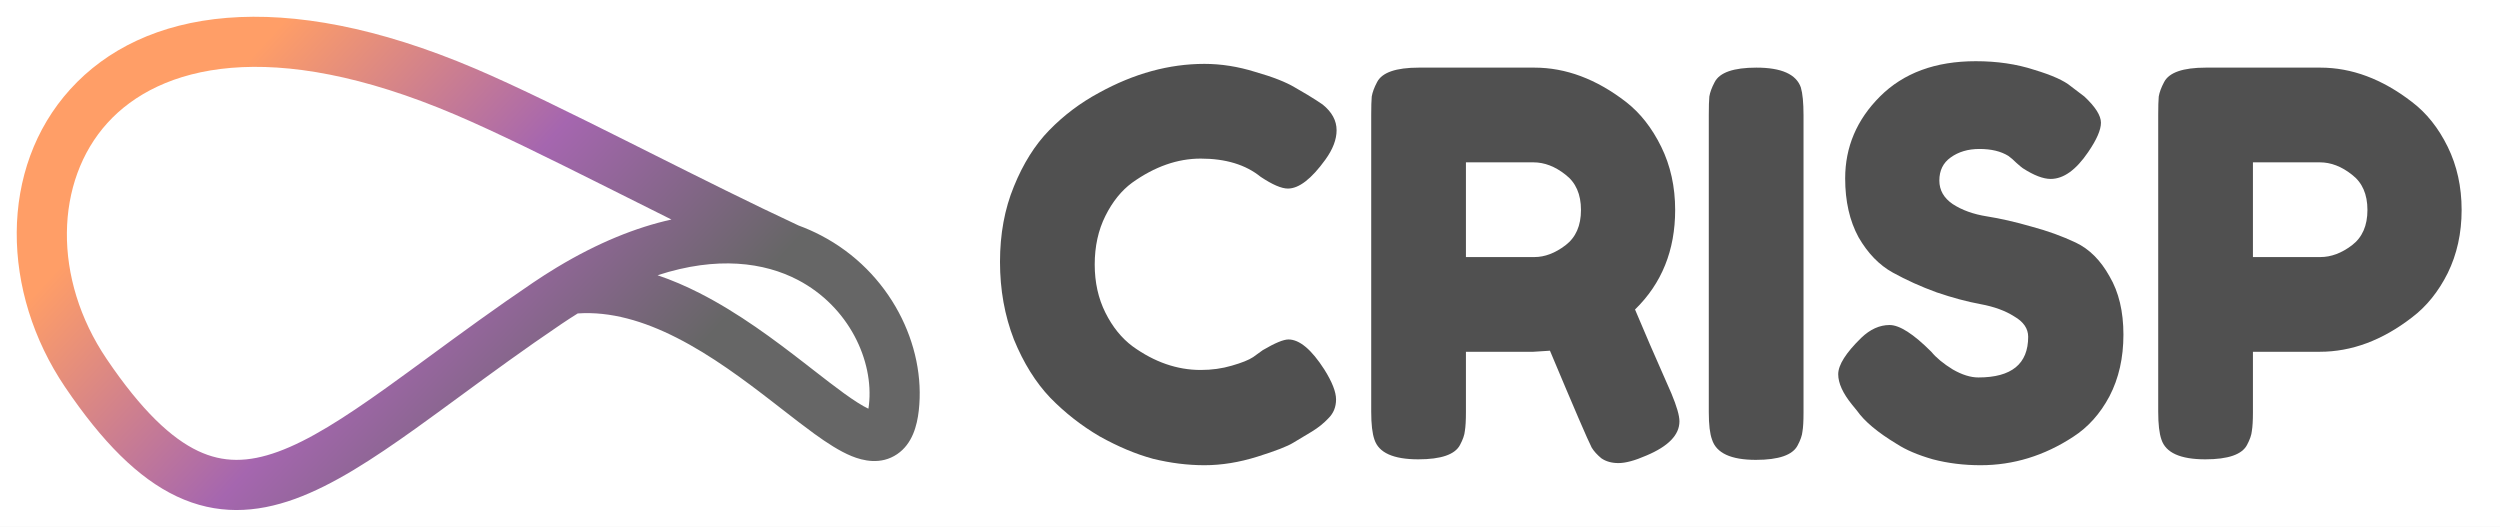
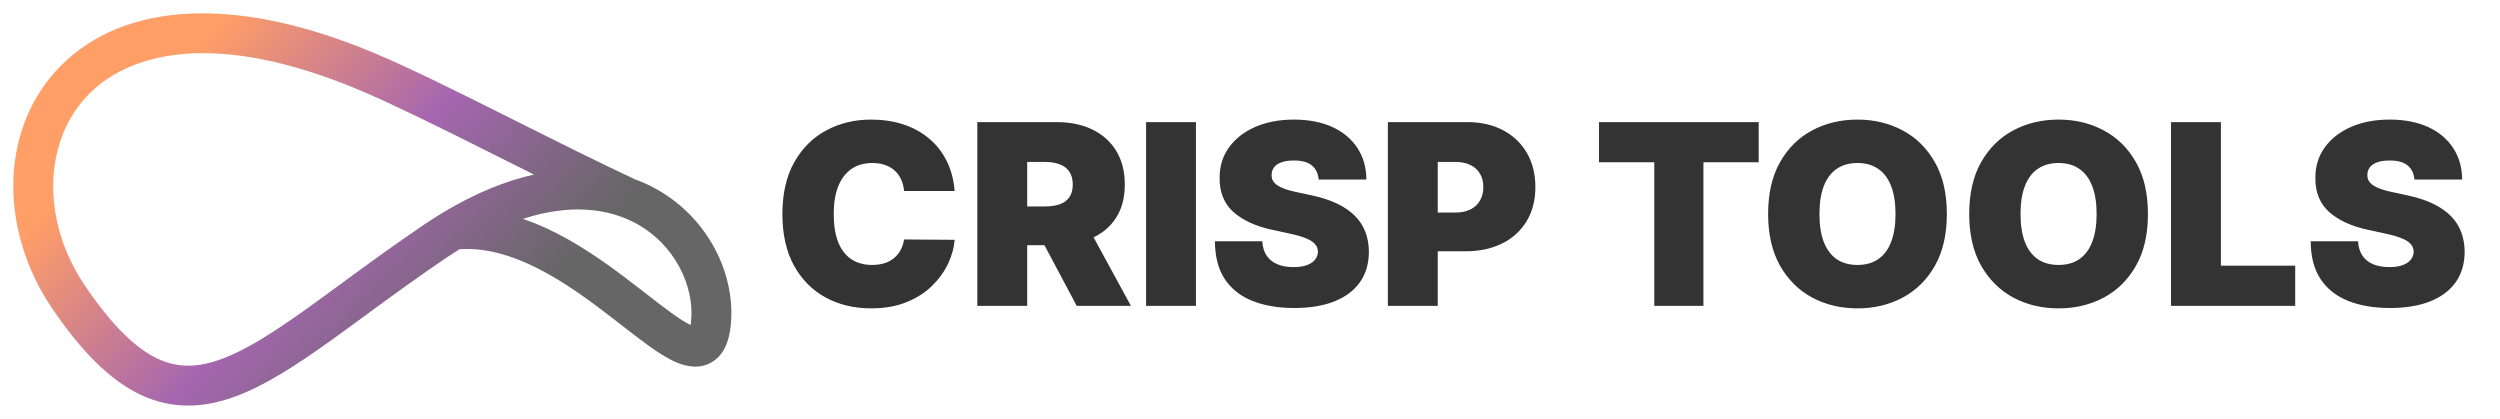
- <svg xmlns="http://www.w3.org/2000/svg" width="299" height="63" viewBox="0 0 299 63" fill="none">
-   <rect width="299" height="63" fill="white" />
-   <path d="M292.747 17.56C293.856 19.821 294.411 22.339 294.411 25.112C294.411 27.885 293.856 30.403 292.747 32.664C291.637 34.883 290.208 36.653 288.458 37.976C284.917 40.707 281.248 42.072 277.451 42.072H269.451V49.304C269.451 50.285 269.408 51.032 269.322 51.544C269.28 52.013 269.088 52.568 268.747 53.208C268.149 54.36 266.485 54.936 263.755 54.936C260.768 54.936 259.019 54.147 258.507 52.568C258.251 51.843 258.122 50.733 258.122 49.24V13.72C258.122 12.739 258.144 12.013 258.186 11.544C258.272 11.032 258.485 10.456 258.827 9.816C259.424 8.664 261.088 8.088 263.818 8.088H277.514C281.269 8.088 284.917 9.453 288.458 12.184C290.208 13.507 291.637 15.299 292.747 17.56ZM277.514 30.744C278.794 30.744 280.053 30.275 281.29 29.336C282.528 28.397 283.146 26.989 283.146 25.112C283.146 23.235 282.528 21.827 281.29 20.888C280.053 19.907 278.773 19.416 277.451 19.416H269.451V30.744H277.514Z" fill="#505050" />
-   <path d="M221.514 48.408C220.405 47.043 219.85 45.827 219.85 44.76C219.85 43.651 220.767 42.2 222.602 40.408C223.669 39.384 224.799 38.872 225.994 38.872C227.189 38.872 228.853 39.939 230.986 42.072C231.583 42.797 232.437 43.501 233.546 44.184C234.655 44.824 235.679 45.144 236.618 45.144C240.586 45.144 242.57 43.523 242.57 40.28C242.57 39.299 242.015 38.488 240.906 37.848C239.839 37.165 238.495 36.675 236.874 36.376C235.253 36.077 233.503 35.608 231.626 34.968C229.749 34.285 227.999 33.496 226.378 32.6C224.757 31.704 223.391 30.296 222.282 28.376C221.215 26.413 220.682 24.067 220.682 21.336C220.682 17.581 222.069 14.317 224.842 11.544C227.658 8.728 231.477 7.32 236.298 7.32C238.858 7.32 241.183 7.661 243.274 8.344C245.407 8.984 246.879 9.645 247.69 10.328L249.29 11.544C250.613 12.781 251.274 13.827 251.274 14.68C251.274 15.533 250.762 16.707 249.738 18.2C248.287 20.333 246.794 21.4 245.258 21.4C244.362 21.4 243.253 20.973 241.93 20.12C241.802 20.035 241.546 19.821 241.162 19.48C240.821 19.139 240.501 18.861 240.202 18.648C239.306 18.093 238.154 17.816 236.746 17.816C235.381 17.816 234.229 18.157 233.29 18.84C232.394 19.48 231.946 20.397 231.946 21.592C231.946 22.744 232.479 23.683 233.546 24.408C234.655 25.133 236.021 25.624 237.642 25.88C239.263 26.136 241.034 26.541 242.954 27.096C244.874 27.608 246.645 28.248 248.266 29.016C249.887 29.784 251.231 31.128 252.298 33.048C253.407 34.925 253.962 37.251 253.962 40.024C253.962 42.797 253.407 45.251 252.298 47.384C251.189 49.475 249.738 51.096 247.946 52.248C244.49 54.509 240.799 55.64 236.874 55.64C234.869 55.64 232.97 55.405 231.178 54.936C229.386 54.424 227.935 53.805 226.826 53.08C224.565 51.715 222.986 50.392 222.09 49.112L221.514 48.408Z" fill="#505050" />
-   <path d="M204.372 13.72C204.372 12.739 204.394 12.013 204.437 11.544C204.522 11.032 204.735 10.456 205.076 9.816C205.674 8.664 207.338 8.088 210.068 8.088C213.055 8.088 214.826 8.877 215.381 10.456C215.594 11.181 215.701 12.291 215.701 13.784V49.368C215.701 50.392 215.658 51.139 215.573 51.608C215.53 52.077 215.338 52.632 214.996 53.272C214.399 54.424 212.735 55 210.005 55C207.018 55 205.269 54.189 204.757 52.568C204.501 51.885 204.372 50.797 204.372 49.304V13.72Z" fill="#505050" />
-   <path d="M199.902 47.064C200.542 48.6 200.861 49.709 200.861 50.392C200.861 52.013 199.539 53.379 196.893 54.488C195.528 55.085 194.419 55.384 193.566 55.384C192.755 55.384 192.072 55.192 191.517 54.808C191.005 54.381 190.621 53.955 190.365 53.528C189.939 52.717 188.275 48.856 185.374 41.944L183.389 42.072H175.325V49.304C175.325 50.285 175.283 51.032 175.197 51.544C175.155 52.013 174.963 52.568 174.621 53.208C174.024 54.36 172.36 54.936 169.629 54.936C166.643 54.936 164.893 54.147 164.381 52.568C164.125 51.843 163.997 50.733 163.997 49.24V13.72C163.997 12.739 164.019 12.013 164.061 11.544C164.147 11.032 164.36 10.456 164.701 9.816C165.299 8.664 166.963 8.088 169.693 8.088H183.517C187.272 8.088 190.92 9.453 194.461 12.184C196.168 13.507 197.576 15.299 198.685 17.56C199.795 19.821 200.349 22.339 200.349 25.112C200.349 29.933 198.749 33.901 195.549 37.016C196.488 39.277 197.939 42.627 199.902 47.064ZM175.325 30.744H183.517C184.755 30.744 185.992 30.275 187.229 29.336C188.467 28.397 189.085 26.989 189.085 25.112C189.085 23.235 188.467 21.827 187.229 20.888C185.992 19.907 184.712 19.416 183.389 19.416H175.325V30.744Z" fill="#505050" />
-   <path d="M149.872 42.712L151.024 41.88C152.475 41.027 153.499 40.6 154.096 40.6C155.419 40.6 156.848 41.795 158.384 44.184C159.323 45.677 159.792 46.872 159.792 47.768C159.792 48.664 159.493 49.411 158.896 50.008C158.341 50.605 157.68 51.139 156.912 51.608C156.144 52.077 155.397 52.525 154.672 52.952C153.989 53.379 152.56 53.933 150.384 54.616C148.208 55.299 146.096 55.64 144.048 55.64C142.043 55.64 139.995 55.384 137.904 54.872C135.856 54.317 133.723 53.421 131.504 52.184C129.328 50.904 127.365 49.368 125.616 47.576C123.867 45.741 122.416 43.416 121.264 40.6C120.155 37.741 119.6 34.648 119.6 31.32C119.6 27.992 120.155 24.984 121.264 22.296C122.373 19.565 123.781 17.325 125.488 15.576C127.237 13.784 129.221 12.291 131.44 11.096C135.621 8.792 139.824 7.64 144.048 7.64C146.053 7.64 148.08 7.96 150.128 8.6C152.219 9.197 153.797 9.816 154.864 10.456L156.4 11.352C157.168 11.821 157.765 12.205 158.192 12.504C159.301 13.4 159.856 14.424 159.856 15.576C159.856 16.685 159.408 17.859 158.512 19.096C156.848 21.4 155.355 22.552 154.032 22.552C153.264 22.552 152.176 22.083 150.768 21.144C148.976 19.693 146.587 18.968 143.6 18.968C140.827 18.968 138.096 19.928 135.408 21.848C134.128 22.787 133.061 24.109 132.208 25.816C131.355 27.523 130.928 29.464 130.928 31.64C130.928 33.773 131.355 35.693 132.208 37.4C133.061 39.107 134.149 40.451 135.472 41.432C138.075 43.309 140.784 44.248 143.6 44.248C144.923 44.248 146.16 44.077 147.312 43.736C148.507 43.395 149.36 43.053 149.872 42.712Z" fill="#505050" />
+ <svg xmlns="http://www.w3.org/2000/svg" width="376" height="63" viewBox="0 0 376 63" fill="none">
+   <rect width="376" height="63" fill="white" />
  <path fill-rule="evenodd" clip-rule="evenodd" d="M12.847 14.707C6.543 21.664 6.259 33.327 12.752 42.929C16.958 49.148 20.521 52.44 23.694 53.939C26.697 55.358 29.682 55.322 33.252 54.023C36.964 52.672 41.105 50.026 46.188 46.393C47.819 45.228 49.547 43.961 51.373 42.623C55.103 39.887 59.238 36.855 63.766 33.795C64.688 33.172 65.602 32.587 66.506 32.039C66.555 32.007 66.606 31.976 66.658 31.947C71.499 29.034 76.068 27.193 80.305 26.255C78.53 25.371 76.754 24.48 74.996 23.6C74.169 23.186 73.346 22.773 72.529 22.365C65.65 18.922 59.249 15.756 54.429 13.706C32.276 4.283 19.027 7.886 12.847 14.707ZM95.509 26.97C89.939 24.376 83.749 21.274 77.686 18.237C76.859 17.823 76.035 17.409 75.215 16.999C68.374 13.576 61.8 10.321 56.778 8.184C33.595 -1.676 17.095 1.082 8.4 10.678C-0.171 20.138 0.113 34.949 7.782 46.29C12.226 52.861 16.53 57.191 21.131 59.364C25.901 61.617 30.596 61.374 35.303 59.661C39.868 58 44.6 54.902 49.677 51.275C51.419 50.03 53.203 48.721 55.057 47.361C58.734 44.665 62.686 41.767 67.126 38.766C67.792 38.316 68.449 37.89 69.097 37.487C73.017 37.219 76.986 38.392 80.926 40.392C85.088 42.504 88.981 45.414 92.503 48.142C92.848 48.409 93.19 48.675 93.53 48.939C94.893 49.998 96.211 51.023 97.413 51.893C98.888 52.96 100.413 53.961 101.849 54.549C103.194 55.099 105.354 55.643 107.308 54.311C109.117 53.078 109.679 50.921 109.885 49.113C110.774 41.314 106.465 32.474 98.189 28.155C97.331 27.707 96.437 27.311 95.509 26.97ZM78.645 32.919C80.378 33.504 82.048 34.232 83.642 35.041C88.363 37.438 92.653 40.669 96.177 43.398C96.547 43.685 96.907 43.965 97.257 44.237C98.61 45.288 99.82 46.228 100.929 47.031C102.193 47.945 103.151 48.548 103.861 48.881C103.883 48.753 103.904 48.605 103.924 48.434C104.527 43.145 101.529 36.666 95.413 33.474C91.426 31.394 85.803 30.585 78.645 32.919ZM104.59 49.143C104.59 49.144 104.579 49.144 104.554 49.139C104.577 49.14 104.589 49.142 104.59 49.143Z" fill="url(#paint0_linear_1_2)" />
+   <path d="M143.582 28.727H135.972C135.918 28.098 135.774 27.526 135.54 27.014C135.315 26.501 135 26.06 134.595 25.691C134.199 25.313 133.718 25.025 133.151 24.827C132.585 24.62 131.941 24.517 131.222 24.517C129.962 24.517 128.896 24.823 128.023 25.435C127.16 26.046 126.503 26.924 126.053 28.066C125.612 29.209 125.392 30.581 125.392 32.182C125.392 33.873 125.617 35.29 126.067 36.432C126.526 37.566 127.187 38.421 128.05 38.996C128.914 39.563 129.953 39.847 131.168 39.847C131.86 39.847 132.481 39.761 133.03 39.59C133.579 39.41 134.055 39.154 134.46 38.821C134.865 38.488 135.193 38.088 135.445 37.62C135.706 37.143 135.882 36.608 135.972 36.014L143.582 36.068C143.492 37.238 143.164 38.43 142.597 39.644C142.031 40.85 141.225 41.965 140.182 42.991C139.147 44.007 137.865 44.826 136.336 45.447C134.807 46.068 133.03 46.378 131.006 46.378C128.469 46.378 126.193 45.834 124.178 44.745C122.171 43.657 120.584 42.055 119.414 39.941C118.254 37.827 117.673 35.24 117.673 32.182C117.673 29.105 118.267 26.514 119.455 24.409C120.642 22.295 122.243 20.698 124.259 19.619C126.274 18.53 128.523 17.986 131.006 17.986C132.751 17.986 134.357 18.224 135.823 18.701C137.29 19.178 138.576 19.875 139.683 20.793C140.789 21.701 141.68 22.821 142.354 24.153C143.029 25.484 143.438 27.009 143.582 28.727ZM146.986 46V18.364H158.915C160.966 18.364 162.761 18.737 164.3 19.484C165.838 20.23 167.034 21.305 167.889 22.709C168.744 24.112 169.171 25.794 169.171 27.756C169.171 29.735 168.73 31.404 167.849 32.762C166.976 34.12 165.748 35.146 164.165 35.839C162.59 36.532 160.751 36.878 158.645 36.878H151.52V31.048H157.134C158.016 31.048 158.767 30.94 159.388 30.724C160.017 30.5 160.499 30.144 160.831 29.658C161.173 29.173 161.344 28.538 161.344 27.756C161.344 26.964 161.173 26.321 160.831 25.826C160.499 25.322 160.017 24.953 159.388 24.72C158.767 24.477 158.016 24.355 157.134 24.355H154.489V46H146.986ZM163.18 33.315L170.089 46H161.938L155.191 33.315H163.18ZM179.872 18.364V46H172.369V18.364H179.872ZM198.325 27C198.253 26.1 197.916 25.399 197.313 24.895C196.72 24.391 195.816 24.139 194.601 24.139C193.827 24.139 193.193 24.234 192.698 24.423C192.213 24.602 191.853 24.85 191.619 25.165C191.385 25.48 191.263 25.84 191.254 26.244C191.236 26.577 191.295 26.879 191.43 27.148C191.574 27.409 191.799 27.648 192.105 27.864C192.41 28.07 192.802 28.259 193.279 28.43C193.755 28.601 194.322 28.754 194.979 28.889L197.246 29.375C198.775 29.699 200.084 30.126 201.173 30.657C202.261 31.188 203.152 31.813 203.845 32.533C204.537 33.243 205.046 34.044 205.369 34.935C205.702 35.825 205.873 36.797 205.882 37.849C205.873 39.667 205.419 41.205 204.519 42.465C203.62 43.724 202.333 44.682 200.66 45.339C198.996 45.995 196.994 46.324 194.655 46.324C192.253 46.324 190.157 45.968 188.367 45.258C186.585 44.547 185.2 43.454 184.21 41.979C183.23 40.494 182.735 38.596 182.726 36.284H189.851C189.896 37.13 190.107 37.84 190.485 38.416C190.863 38.992 191.394 39.428 192.078 39.725C192.77 40.022 193.593 40.17 194.547 40.17C195.348 40.17 196.018 40.072 196.558 39.874C197.097 39.676 197.507 39.401 197.786 39.05C198.065 38.7 198.209 38.299 198.218 37.849C198.209 37.427 198.069 37.058 197.799 36.743C197.538 36.419 197.106 36.131 196.504 35.879C195.901 35.618 195.087 35.376 194.061 35.151L191.308 34.557C188.861 34.026 186.932 33.14 185.519 31.898C184.116 30.648 183.419 28.943 183.428 26.784C183.419 25.03 183.887 23.496 184.831 22.183C185.785 20.86 187.103 19.83 188.785 19.092C190.476 18.355 192.415 17.986 194.601 17.986C196.832 17.986 198.762 18.359 200.39 19.106C202.018 19.852 203.273 20.905 204.155 22.264C205.046 23.613 205.495 25.192 205.504 27H198.325ZM208.736 46V18.364H220.665C222.716 18.364 224.511 18.768 226.05 19.578C227.588 20.388 228.784 21.526 229.639 22.992C230.494 24.459 230.921 26.172 230.921 28.134C230.921 30.113 230.48 31.826 229.599 33.275C228.726 34.723 227.498 35.839 225.915 36.621C224.34 37.404 222.501 37.795 220.395 37.795H213.27V31.966H218.884C219.766 31.966 220.517 31.813 221.138 31.507C221.767 31.192 222.249 30.747 222.581 30.171C222.923 29.595 223.094 28.916 223.094 28.134C223.094 27.342 222.923 26.667 222.581 26.109C222.249 25.543 221.767 25.111 221.138 24.814C220.517 24.508 219.766 24.355 218.884 24.355H216.239V46H208.736ZM240.488 24.409V18.364H264.508V24.409H256.196V46H248.801V24.409H240.488ZM292.806 32.182C292.806 35.258 292.208 37.854 291.011 39.968C289.815 42.073 288.2 43.67 286.167 44.758C284.134 45.838 281.867 46.378 279.366 46.378C276.847 46.378 274.571 45.834 272.537 44.745C270.513 43.648 268.903 42.046 267.706 39.941C266.519 37.827 265.925 35.24 265.925 32.182C265.925 29.105 266.519 26.514 267.706 24.409C268.903 22.295 270.513 20.698 272.537 19.619C274.571 18.53 276.847 17.986 279.366 17.986C281.867 17.986 284.134 18.53 286.167 19.619C288.2 20.698 289.815 22.295 291.011 24.409C292.208 26.514 292.806 29.105 292.806 32.182ZM285.087 32.182C285.087 30.526 284.867 29.132 284.426 27.999C283.994 26.856 283.351 25.992 282.496 25.408C281.651 24.814 280.607 24.517 279.366 24.517C278.124 24.517 277.076 24.814 276.221 25.408C275.376 25.992 274.733 26.856 274.292 27.999C273.86 29.132 273.644 30.526 273.644 32.182C273.644 33.837 273.86 35.236 274.292 36.379C274.733 37.512 275.376 38.376 276.221 38.969C277.076 39.554 278.124 39.847 279.366 39.847C280.607 39.847 281.651 39.554 282.496 38.969C283.351 38.376 283.994 37.512 284.426 36.379C284.867 35.236 285.087 33.837 285.087 32.182ZM323.05 32.182C323.05 35.258 322.452 37.854 321.255 39.968C320.059 42.073 318.444 43.67 316.411 44.758C314.378 45.838 312.111 46.378 309.61 46.378C307.091 46.378 304.815 45.834 302.782 44.745C300.757 43.648 299.147 42.046 297.951 39.941C296.763 37.827 296.169 35.24 296.169 32.182C296.169 29.105 296.763 26.514 297.951 24.409C299.147 22.295 300.757 20.698 302.782 19.619C304.815 18.53 307.091 17.986 309.61 17.986C312.111 17.986 314.378 18.53 316.411 19.619C318.444 20.698 320.059 22.295 321.255 24.409C322.452 26.514 323.05 29.105 323.05 32.182ZM315.331 32.182C315.331 30.526 315.111 29.132 314.67 27.999C314.238 26.856 313.595 25.992 312.74 25.408C311.895 24.814 310.851 24.517 309.61 24.517C308.368 24.517 307.32 24.814 306.466 25.408C305.62 25.992 304.977 26.856 304.536 27.999C304.104 29.132 303.888 30.526 303.888 32.182C303.888 33.837 304.104 35.236 304.536 36.379C304.977 37.512 305.62 38.376 306.466 38.969C307.32 39.554 308.368 39.847 309.61 39.847C310.851 39.847 311.895 39.554 312.74 38.969C313.595 38.376 314.238 37.512 314.67 36.379C315.111 35.236 315.331 33.837 315.331 32.182ZM326.521 46V18.364H334.024V39.955H345.198V46H326.521ZM363.128 27C363.056 26.1 362.719 25.399 362.116 24.895C361.522 24.391 360.618 24.139 359.404 24.139C358.63 24.139 357.996 24.234 357.501 24.423C357.015 24.602 356.655 24.85 356.422 25.165C356.188 25.48 356.066 25.84 356.057 26.244C356.039 26.577 356.098 26.879 356.233 27.148C356.377 27.409 356.601 27.648 356.907 27.864C357.213 28.07 357.605 28.259 358.081 28.43C358.558 28.601 359.125 28.754 359.782 28.889L362.049 29.375C363.578 29.699 364.887 30.126 365.975 30.657C367.064 31.188 367.955 31.813 368.647 32.533C369.34 33.243 369.848 34.044 370.172 34.935C370.505 35.825 370.676 36.797 370.685 37.849C370.676 39.667 370.222 41.205 369.322 42.465C368.422 43.724 367.136 44.682 365.463 45.339C363.798 45.995 361.797 46.324 359.458 46.324C357.056 46.324 354.96 45.968 353.169 45.258C351.388 44.547 350.003 43.454 349.013 41.979C348.033 40.494 347.538 38.596 347.529 36.284H354.654C354.699 37.13 354.91 37.84 355.288 38.416C355.666 38.992 356.197 39.428 356.88 39.725C357.573 40.022 358.396 40.17 359.35 40.17C360.15 40.17 360.821 40.072 361.36 39.874C361.9 39.676 362.31 39.401 362.588 39.05C362.867 38.7 363.011 38.299 363.02 37.849C363.011 37.427 362.872 37.058 362.602 36.743C362.341 36.419 361.909 36.131 361.306 35.879C360.704 35.618 359.89 35.376 358.864 35.151L356.111 34.557C353.664 34.026 351.734 33.14 350.322 31.898C348.919 30.648 348.221 28.943 348.23 26.784C348.221 25.03 348.689 23.496 349.634 22.183C350.587 20.86 351.905 19.83 353.588 19.092C355.279 18.355 357.218 17.986 359.404 17.986C361.635 17.986 363.565 18.359 365.193 19.106C366.821 19.852 368.076 20.905 368.958 22.264C369.848 23.613 370.298 25.192 370.307 27H363.128Z" fill="#333333" />
  <defs>
    <linearGradient id="paint0_linear_1_2" x1="28" y1="9" x2="74.5" y2="51.5" gradientUnits="userSpaceOnUse">
      <stop stop-color="#FF9E67" />
      <stop offset="0.525" stop-color="#A566AF" />
      <stop offset="1" stop-color="#666666" />
    </linearGradient>
  </defs>
</svg>
